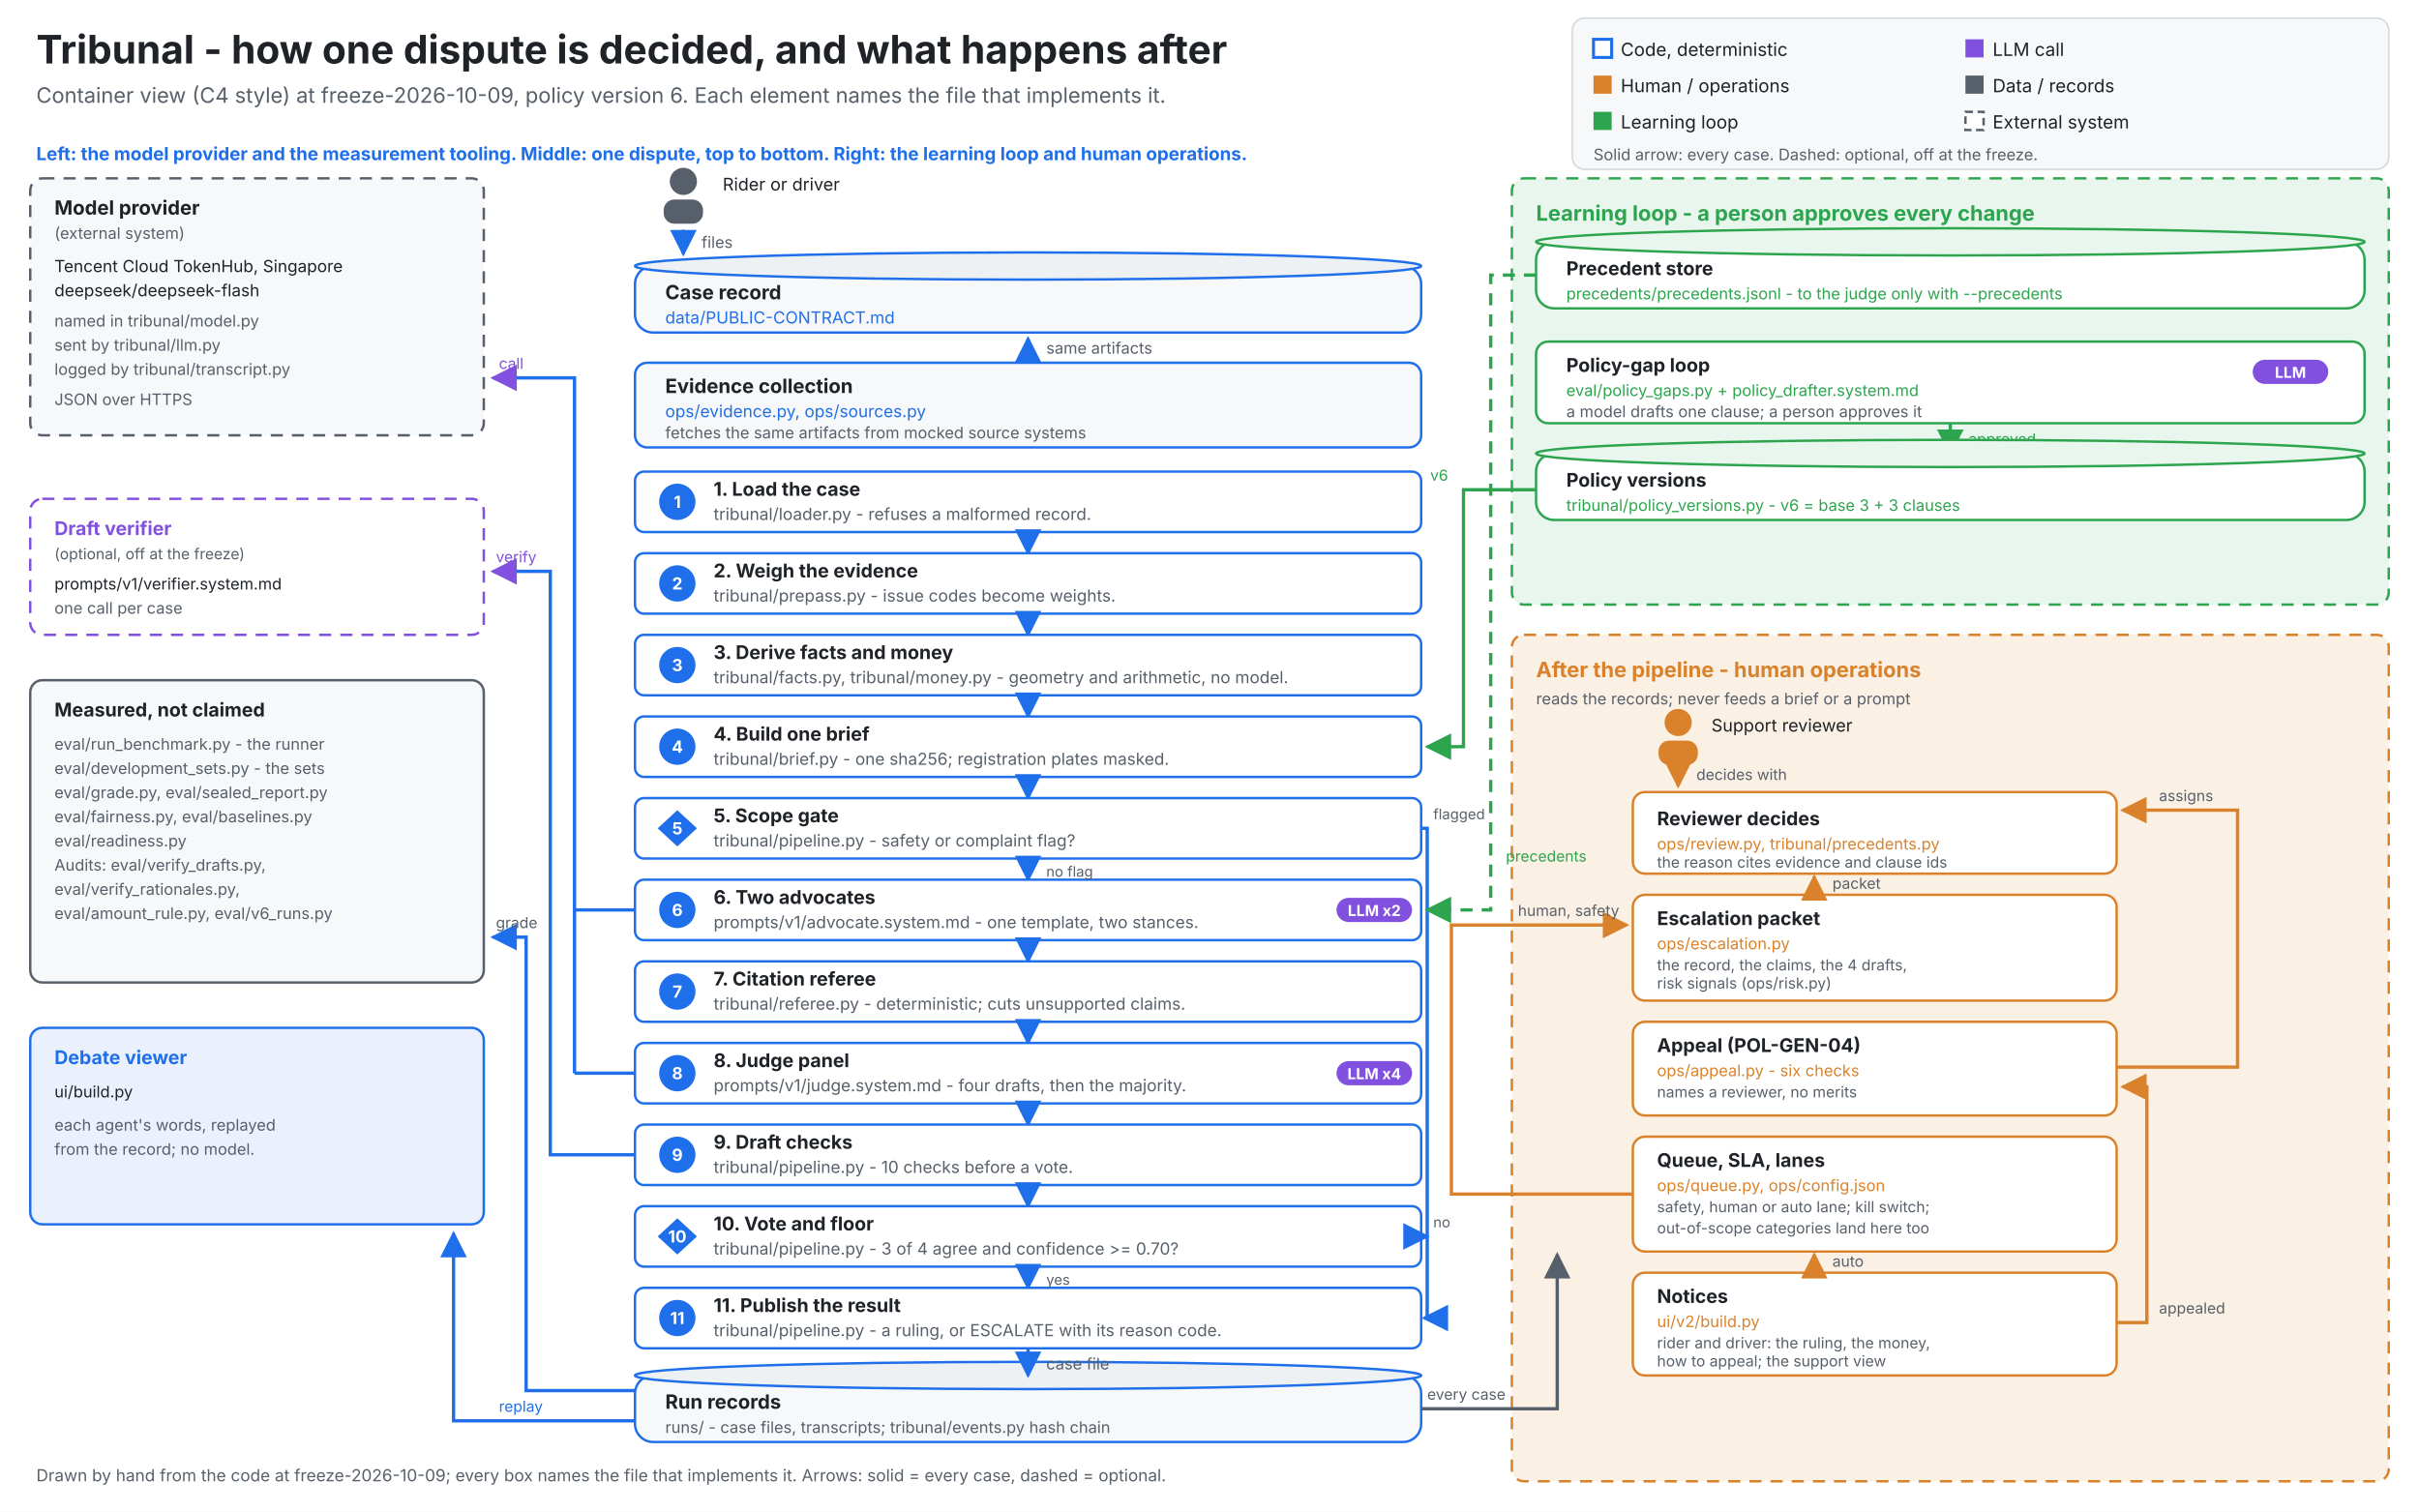
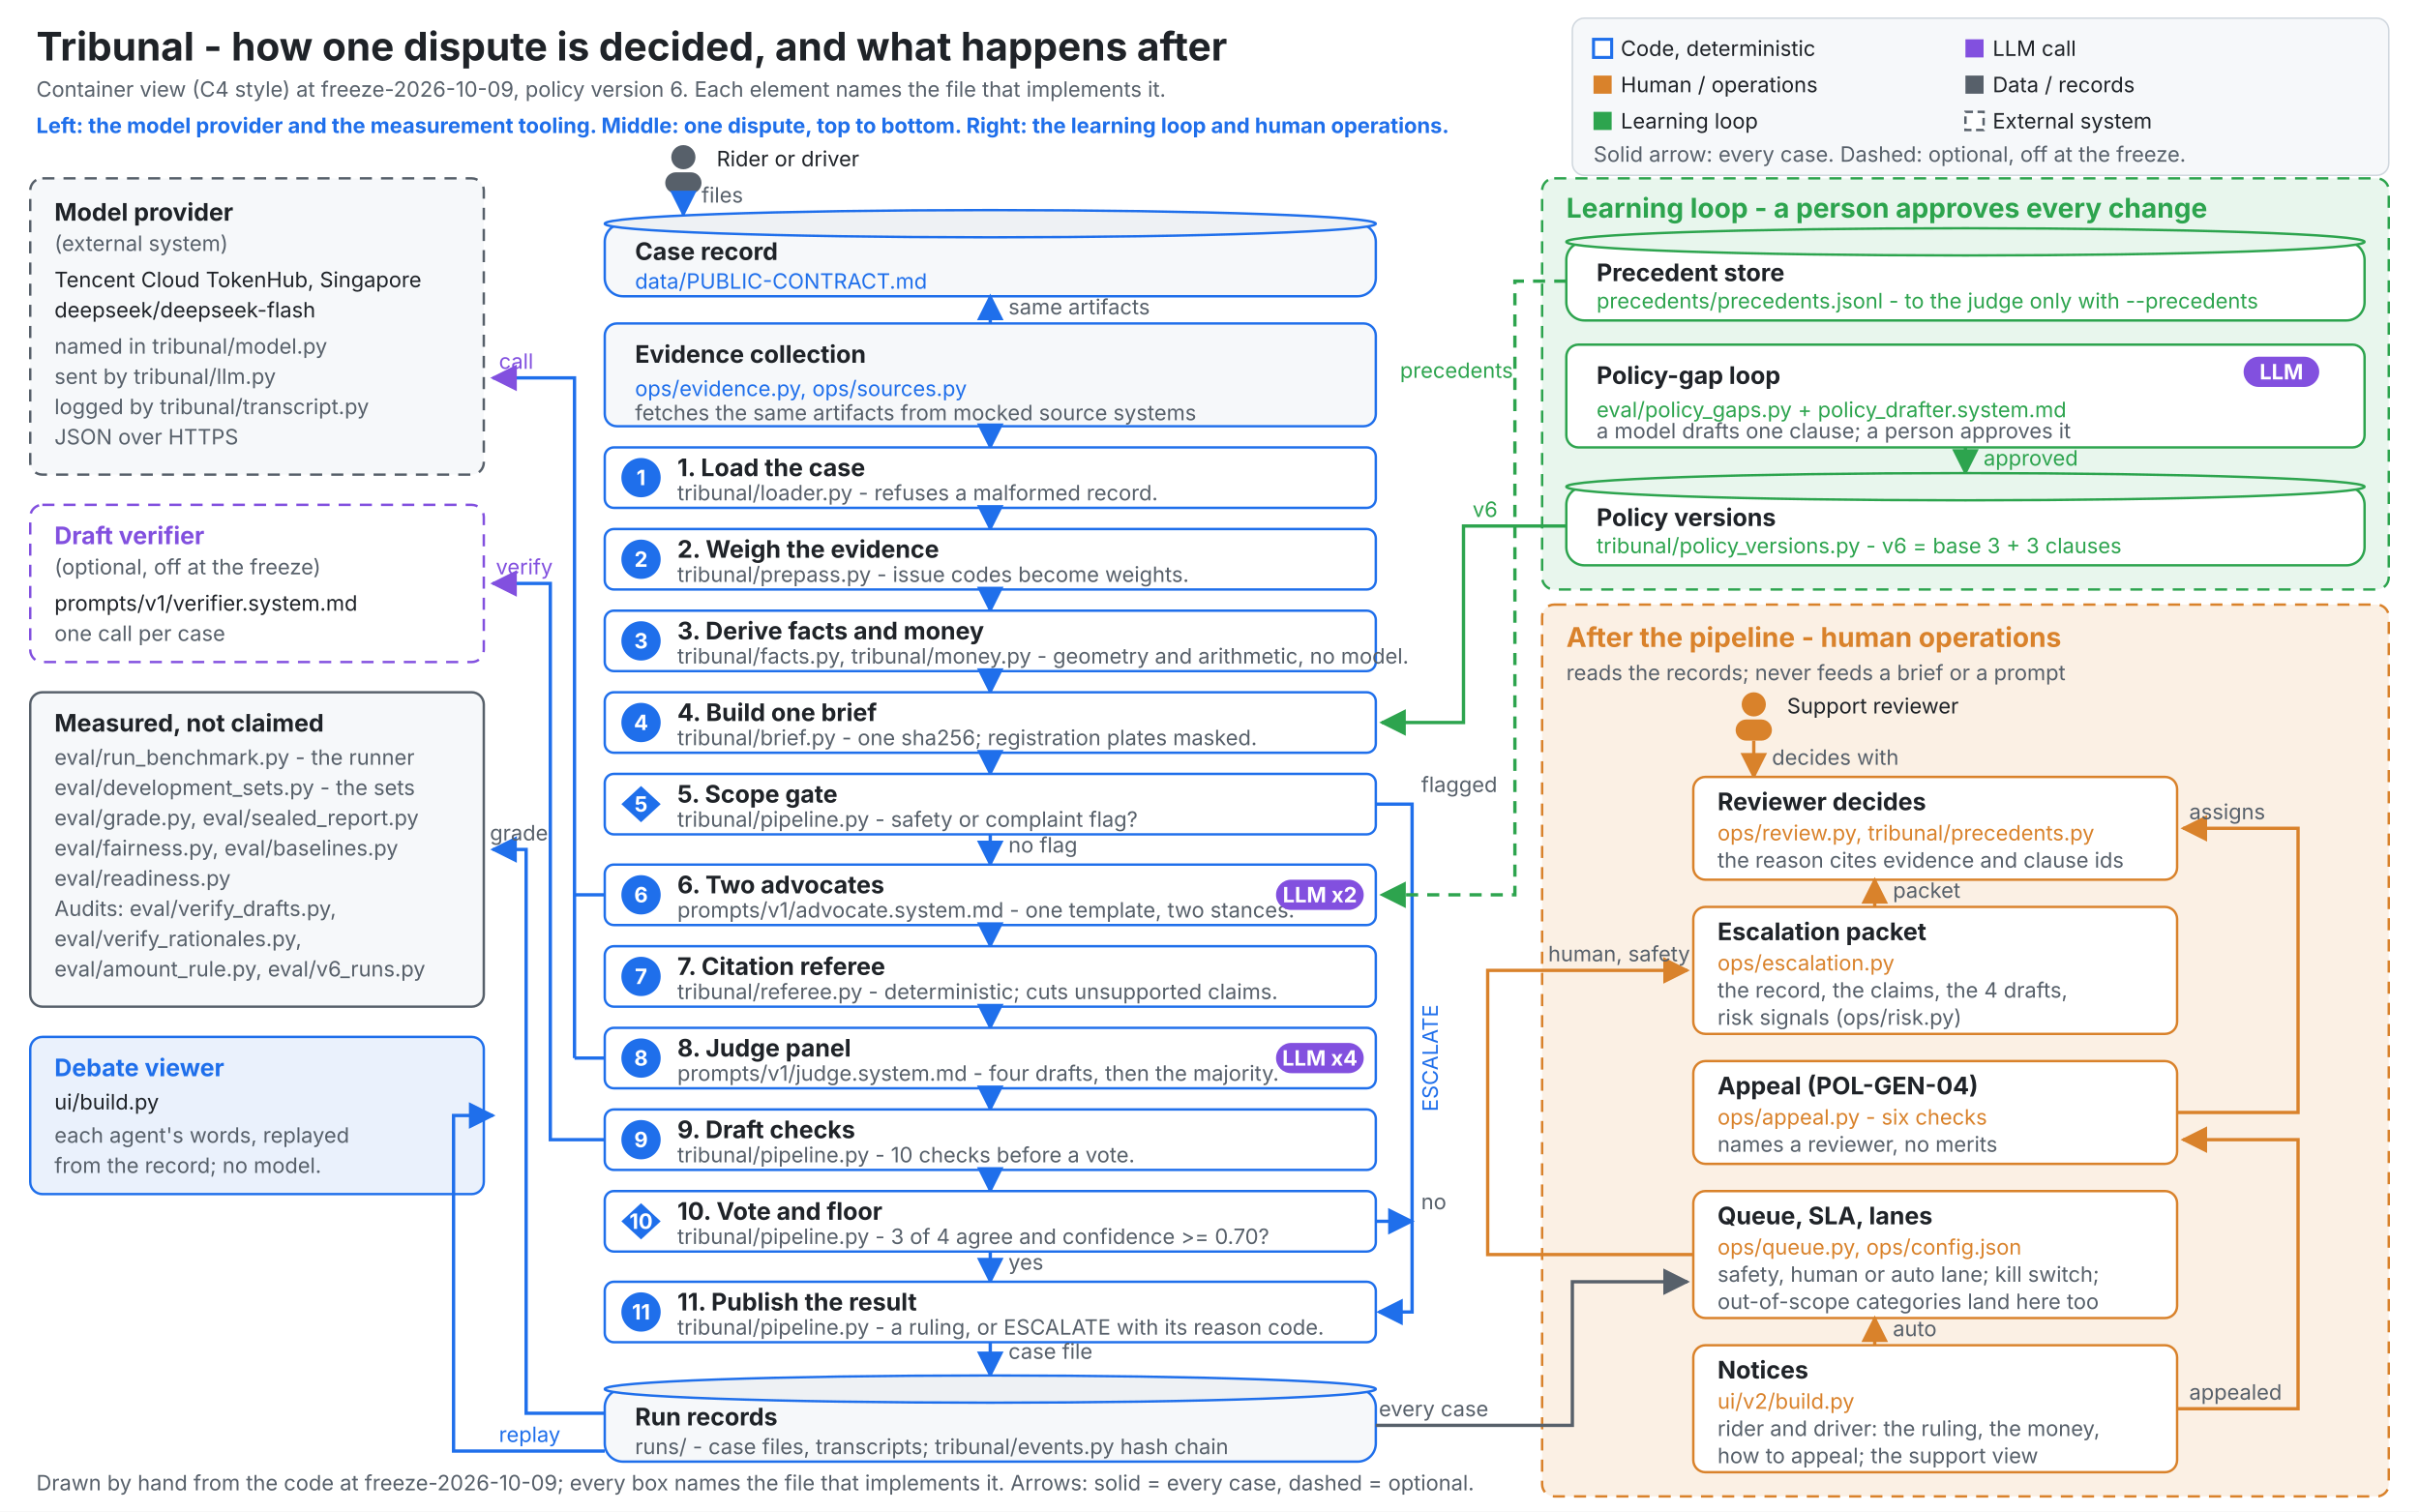
<svg xmlns="http://www.w3.org/2000/svg" viewBox="0 0 1600 1000" width="1600" height="1000" font-family="Inter, Helvetica, Arial, sans-serif">
  <defs>
    <marker id="arrowBlue" viewBox="0 0 10 10" refX="9" refY="5" markerWidth="8" markerHeight="8" orient="auto">
      <path d="M0,0 L10,5 L0,10 Z" fill="#1f6feb" />
    </marker>
    <marker id="arrowPurple" viewBox="0 0 10 10" refX="9" refY="5" markerWidth="8" markerHeight="8" orient="auto">
      <path d="M0,0 L10,5 L0,10 Z" fill="#8250df" />
    </marker>
    <marker id="arrowOrange" viewBox="0 0 10 10" refX="9" refY="5" markerWidth="8" markerHeight="8" orient="auto">
      <path d="M0,0 L10,5 L0,10 Z" fill="#d9822b" />
    </marker>
    <marker id="arrowGreen" viewBox="0 0 10 10" refX="9" refY="5" markerWidth="8" markerHeight="8" orient="auto">
      <path d="M0,0 L10,5 L0,10 Z" fill="#2da44e" />
    </marker>
    <marker id="arrowGrey" viewBox="0 0 10 10" refX="9" refY="5" markerWidth="8" markerHeight="8" orient="auto">
      <path d="M0,0 L10,5 L0,10 Z" fill="#57606a" />
    </marker>
  </defs>
  <rect x="0" y="0" width="1600" height="1000" fill="#ffffff" />
-   <text x="24" y="42" font-size="26" font-weight="bold" fill="#1f2328">Tribunal - how one dispute is decided, and what happens after</text>
-   <text x="24" y="68" font-size="14" fill="#57606a">Container view (C4 style) at freeze-2026-10-09, policy version 6. Each element names the file that implements it.</text>
-   <rect x="1040" y="12" width="540" height="100" rx="8" fill="#f6f8fa" stroke="#d0d7de" stroke-width="1" />
+   <text x="24" y="40" font-size="26" font-weight="bold" fill="#1f2328">Tribunal - how one dispute is decided, and what happens after</text>
+   <text x="24" y="64" font-size="14" fill="#57606a">Container view (C4 style) at freeze-2026-10-09, policy version 6. Each element names the file that implements it.</text>
+   <rect x="1040" y="12" width="540" height="104" rx="8" fill="#f6f8fa" stroke="#d0d7de" stroke-width="1" />
  <rect x="1054" y="26" width="12" height="12" fill="#ffffff" stroke="#1f6feb" stroke-width="2" />
-   <text x="1072" y="37" font-size="12" fill="#1f2328">Code, deterministic</text>
+   <text x="1072" y="37" font-size="14" fill="#1f2328">Code, deterministic</text>
  <rect x="1300" y="26" width="12" height="12" fill="#8250df" />
-   <text x="1318" y="37" font-size="12" fill="#1f2328">LLM call</text>
+   <text x="1318" y="37" font-size="14" fill="#1f2328">LLM call</text>
  <rect x="1054" y="50" width="12" height="12" fill="#d9822b" />
-   <text x="1072" y="61" font-size="12" fill="#1f2328">Human / operations</text>
+   <text x="1072" y="61" font-size="14" fill="#1f2328">Human / operations</text>
  <rect x="1300" y="50" width="12" height="12" fill="#57606a" />
-   <text x="1318" y="61" font-size="12" fill="#1f2328">Data / records</text>
+   <text x="1318" y="61" font-size="14" fill="#1f2328">Data / records</text>
  <rect x="1054" y="74" width="12" height="12" fill="#2da44e" />
-   <text x="1072" y="85" font-size="12" fill="#1f2328">Learning loop</text>
+   <text x="1072" y="85" font-size="14" fill="#1f2328">Learning loop</text>
  <rect x="1300" y="74" width="12" height="12" fill="#ffffff" stroke="#57606a" stroke-width="1.6" stroke-dasharray="5 3" />
-   <text x="1318" y="85" font-size="12" fill="#1f2328">External system</text>
-   <text x="1054" y="106" font-size="10.5" fill="#57606a">Solid arrow: every case. Dashed: optional, off at the freeze.</text>
-   <text x="24" y="106" font-size="12" font-weight="bold" fill="#1f6feb">Left: the model provider and the measurement tooling. Middle: one dispute, top to bottom. Right: the learning loop and human operations.</text>
-   <circle cx="452" cy="120" r="9" fill="#57606a" />
-   <rect x="439" y="132" width="26" height="16" rx="7" fill="#57606a" />
-   <text x="478" y="126" font-size="11.5" fill="#1f2328">Rider or driver</text>
-   <path d="M452,152 L452,168" fill="none" stroke="#1f6feb" stroke-width="2.2" marker-end="url(#arrowBlue)" />
-   <text x="464" y="164" font-size="10.5" fill="#57606a">files</text>
-   <rect x="420" y="176" width="520" height="44" rx="12" fill="#f6f8fa" stroke="#1f6feb" stroke-width="1.6" />
-   <ellipse cx="680" cy="176" rx="260" ry="9" fill="#eef1f4" stroke="#1f6feb" stroke-width="1.6" />
-   <text x="440" y="198" font-size="13" font-weight="bold" fill="#1f2328">Case record</text>
-   <text x="440" y="214" font-size="11" fill="#1f6feb">data/PUBLIC-CONTRACT.md</text>
-   <rect x="420" y="240" width="520" height="56" rx="8" fill="#f6f8fa" stroke="#1f6feb" stroke-width="1.6" />
-   <text x="440" y="260" font-size="13" font-weight="bold" fill="#1f2328">Evidence collection</text>
-   <text x="440" y="276" font-size="11" fill="#1f6feb">ops/evidence.py, ops/sources.py</text>
-   <text x="440" y="290" font-size="10.5" fill="#57606a">fetches the same artifacts from mocked source systems</text>
-   <path d="M680,240 L680,224" fill="none" stroke="#1f6feb" stroke-width="2.2" marker-end="url(#arrowBlue)" />
-   <text x="692" y="234" font-size="10.5" fill="#57606a">same artifacts</text>
-   <rect x="420" y="312" width="520" height="40" rx="6" fill="#ffffff" stroke="#1f6feb" stroke-width="1.6" />
-   <circle cx="448" cy="332" r="12" fill="#1f6feb" />
-   <text x="448" y="336" font-size="11" font-weight="bold" fill="#ffffff" text-anchor="middle">1</text>
-   <text x="472" y="328" font-size="12.5" font-weight="bold" fill="#1f2328">1. Load the case</text>
-   <text x="472" y="344" font-size="11" fill="#57606a">tribunal/loader.py - refuses a malformed record.</text>
-   <path d="M680,352 L680,366" fill="none" stroke="#1f6feb" stroke-width="2.2" marker-end="url(#arrowBlue)" />
-   <rect x="420" y="366" width="520" height="40" rx="6" fill="#ffffff" stroke="#1f6feb" stroke-width="1.6" />
-   <circle cx="448" cy="386" r="12" fill="#1f6feb" />
-   <text x="448" y="390" font-size="11" font-weight="bold" fill="#ffffff" text-anchor="middle">2</text>
-   <text x="472" y="382" font-size="12.5" font-weight="bold" fill="#1f2328">2. Weigh the evidence</text>
-   <text x="472" y="398" font-size="11" fill="#57606a">tribunal/prepass.py - issue codes become weights.</text>
-   <path d="M680,406 L680,420" fill="none" stroke="#1f6feb" stroke-width="2.2" marker-end="url(#arrowBlue)" />
-   <rect x="420" y="420" width="520" height="40" rx="6" fill="#ffffff" stroke="#1f6feb" stroke-width="1.6" />
-   <circle cx="448" cy="440" r="12" fill="#1f6feb" />
-   <text x="448" y="444" font-size="11" font-weight="bold" fill="#ffffff" text-anchor="middle">3</text>
-   <text x="472" y="436" font-size="12.5" font-weight="bold" fill="#1f2328">3. Derive facts and money</text>
-   <text x="472" y="452" font-size="11" fill="#57606a">tribunal/facts.py, tribunal/money.py - geometry and arithmetic, no model.</text>
-   <path d="M680,460 L680,474" fill="none" stroke="#1f6feb" stroke-width="2.2" marker-end="url(#arrowBlue)" />
-   <rect x="420" y="474" width="520" height="40" rx="6" fill="#ffffff" stroke="#1f6feb" stroke-width="1.6" />
-   <circle cx="448" cy="494" r="12" fill="#1f6feb" />
-   <text x="448" y="498" font-size="11" font-weight="bold" fill="#ffffff" text-anchor="middle">4</text>
-   <text x="472" y="490" font-size="12.5" font-weight="bold" fill="#1f2328">4. Build one brief</text>
-   <text x="472" y="506" font-size="11" fill="#57606a">tribunal/brief.py - one sha256; registration plates masked.</text>
-   <path d="M680,514 L680,528" fill="none" stroke="#1f6feb" stroke-width="2.2" marker-end="url(#arrowBlue)" />
-   <rect x="420" y="528" width="520" height="40" rx="6" fill="#ffffff" stroke="#1f6feb" stroke-width="1.6" />
-   <polygon points="448,536 461,548 448,560 435,548" fill="#1f6feb" />
-   <text x="448" y="552" font-size="11" font-weight="bold" fill="#ffffff" text-anchor="middle">5</text>
-   <text x="472" y="544" font-size="12.5" font-weight="bold" fill="#1f2328">5. Scope gate</text>
-   <text x="472" y="560" font-size="11" fill="#57606a">tribunal/pipeline.py - safety or complaint flag?</text>
-   <path d="M680,568 L680,582" fill="none" stroke="#1f6feb" stroke-width="2.2" marker-end="url(#arrowBlue)" />
-   <rect x="420" y="582" width="520" height="40" rx="6" fill="#ffffff" stroke="#1f6feb" stroke-width="1.6" />
-   <circle cx="448" cy="602" r="12" fill="#1f6feb" />
-   <text x="448" y="606" font-size="11" font-weight="bold" fill="#ffffff" text-anchor="middle">6</text>
-   <text x="472" y="598" font-size="12.5" font-weight="bold" fill="#1f2328">6. Two advocates</text>
-   <text x="472" y="614" font-size="11" fill="#57606a">prompts/v1/advocate.system.md - one template, two stances.</text>
-   <rect x="884" y="594" width="50" height="16" rx="8" fill="#8250df" />
-   <text x="909" y="606" font-size="10" font-weight="bold" fill="#ffffff" text-anchor="middle">LLM x2</text>
-   <path d="M680,622 L680,636" fill="none" stroke="#1f6feb" stroke-width="2.2" marker-end="url(#arrowBlue)" />
-   <rect x="420" y="636" width="520" height="40" rx="6" fill="#ffffff" stroke="#1f6feb" stroke-width="1.6" />
-   <circle cx="448" cy="656" r="12" fill="#1f6feb" />
-   <text x="448" y="660" font-size="11" font-weight="bold" fill="#ffffff" text-anchor="middle">7</text>
-   <text x="472" y="652" font-size="12.5" font-weight="bold" fill="#1f2328">7. Citation referee</text>
-   <text x="472" y="668" font-size="11" fill="#57606a">tribunal/referee.py - deterministic; cuts unsupported claims.</text>
-   <path d="M680,676 L680,690" fill="none" stroke="#1f6feb" stroke-width="2.2" marker-end="url(#arrowBlue)" />
-   <rect x="420" y="690" width="520" height="40" rx="6" fill="#ffffff" stroke="#1f6feb" stroke-width="1.6" />
-   <circle cx="448" cy="710" r="12" fill="#1f6feb" />
-   <text x="448" y="714" font-size="11" font-weight="bold" fill="#ffffff" text-anchor="middle">8</text>
-   <text x="472" y="706" font-size="12.5" font-weight="bold" fill="#1f2328">8. Judge panel</text>
-   <text x="472" y="722" font-size="11" fill="#57606a">prompts/v1/judge.system.md - four drafts, then the majority.</text>
-   <rect x="884" y="702" width="50" height="16" rx="8" fill="#8250df" />
-   <text x="909" y="714" font-size="10" font-weight="bold" fill="#ffffff" text-anchor="middle">LLM x4</text>
-   <path d="M680,730 L680,744" fill="none" stroke="#1f6feb" stroke-width="2.2" marker-end="url(#arrowBlue)" />
-   <rect x="420" y="744" width="520" height="40" rx="6" fill="#ffffff" stroke="#1f6feb" stroke-width="1.6" />
-   <circle cx="448" cy="764" r="12" fill="#1f6feb" />
-   <text x="448" y="768" font-size="11" font-weight="bold" fill="#ffffff" text-anchor="middle">9</text>
-   <text x="472" y="760" font-size="12.5" font-weight="bold" fill="#1f2328">9. Draft checks</text>
-   <text x="472" y="776" font-size="11" fill="#57606a">tribunal/pipeline.py - 10 checks before a vote.</text>
-   <path d="M680,784 L680,798" fill="none" stroke="#1f6feb" stroke-width="2.2" marker-end="url(#arrowBlue)" />
-   <rect x="420" y="798" width="520" height="40" rx="6" fill="#ffffff" stroke="#1f6feb" stroke-width="1.6" />
-   <polygon points="448,806 461,818 448,830 435,818" fill="#1f6feb" />
-   <text x="448" y="822" font-size="11" font-weight="bold" fill="#ffffff" text-anchor="middle">10</text>
-   <text x="472" y="814" font-size="12.5" font-weight="bold" fill="#1f2328">10. Vote and floor</text>
-   <text x="472" y="830" font-size="11" fill="#57606a">tribunal/pipeline.py - 3 of 4 agree and confidence &gt;= 0.70?</text>
-   <path d="M680,838 L680,852" fill="none" stroke="#1f6feb" stroke-width="2.2" marker-end="url(#arrowBlue)" />
-   <rect x="420" y="852" width="520" height="40" rx="6" fill="#ffffff" stroke="#1f6feb" stroke-width="1.6" />
-   <circle cx="448" cy="872" r="12" fill="#1f6feb" />
-   <text x="448" y="876" font-size="11" font-weight="bold" fill="#ffffff" text-anchor="middle">11</text>
-   <text x="472" y="868" font-size="12.5" font-weight="bold" fill="#1f2328">11. Publish the result</text>
-   <text x="472" y="884" font-size="11" fill="#57606a">tribunal/pipeline.py - a ruling, or ESCALATE with its reason code.</text>
-   <text x="692" y="580" font-size="9.5" fill="#57606a">no flag</text>
-   <text x="692" y="850" font-size="9.5" fill="#57606a">yes</text>
-   <path d="M940,548 L944,548 L944,872 L942,872" fill="none" stroke="#1f6feb" stroke-width="2.2" marker-end="url(#arrowBlue)" />
-   <text x="948" y="542" font-size="9.5" fill="#57606a">flagged</text>
-   <path d="M940,818 L944,818" fill="none" stroke="#1f6feb" stroke-width="2.2" marker-end="url(#arrowBlue)" />
-   <text x="948" y="812" font-size="9.5" fill="#57606a">no</text>
-   <rect x="420" y="910" width="520" height="44" rx="12" fill="#f6f8fa" stroke="#1f6feb" stroke-width="1.6" />
-   <ellipse cx="680" cy="910" rx="260" ry="9" fill="#eef1f4" stroke="#1f6feb" stroke-width="1.6" />
-   <text x="440" y="932" font-size="13" font-weight="bold" fill="#1f2328">Run records</text>
-   <text x="440" y="948" font-size="10.5" fill="#57606a">runs/ - case files, transcripts; tribunal/events.py hash chain</text>
-   <path d="M680,892 L680,910" fill="none" stroke="#1f6feb" stroke-width="2.2" marker-end="url(#arrowBlue)" />
-   <text x="692" y="906" font-size="10.5" fill="#57606a">case file</text>
-   <rect x="20" y="118" width="300" height="170" rx="8" fill="#f6f8fa" stroke="#57606a" stroke-width="1.6" stroke-dasharray="8 6" />
-   <text x="36" y="142" font-size="13" font-weight="bold" fill="#1f2328">Model provider</text>
-   <text x="36" y="158" font-size="10.5" fill="#57606a">(external system)</text>
-   <text x="36" y="180" font-size="11" fill="#1f2328">Tencent Cloud TokenHub, Singapore</text>
-   <text x="36" y="196" font-size="11" fill="#1f2328">deepseek/deepseek-flash</text>
-   <text x="36" y="216" font-size="10.5" fill="#57606a">named in tribunal/model.py</text>
-   <text x="36" y="232" font-size="10.5" fill="#57606a">sent by tribunal/llm.py</text>
-   <text x="36" y="248" font-size="10.5" fill="#57606a">logged by tribunal/transcript.py</text>
-   <text x="36" y="268" font-size="10.5" fill="#57606a">JSON over HTTPS</text>
-   <path d="M420,602 L380,602 M420,710 L380,710 M380,710 L380,250 L326,250" fill="none" stroke="#1f6feb" stroke-width="2.2" marker-end="url(#arrowPurple)" />
-   <text x="330" y="244" font-size="10" fill="#8250df">call</text>
-   <rect x="20" y="330" width="300" height="90" rx="8" fill="#ffffff" stroke="#8250df" stroke-width="1.6" stroke-dasharray="8 6" />
-   <text x="36" y="354" font-size="12.5" font-weight="bold" fill="#8250df">Draft verifier</text>
-   <text x="36" y="370" font-size="10" fill="#57606a">(optional, off at the freeze)</text>
-   <text x="36" y="390" font-size="10.5" fill="#1f2328">prompts/v1/verifier.system.md</text>
-   <text x="36" y="406" font-size="10.5" fill="#57606a">one call per case</text>
-   <path d="M420,764 L364,764 L364,378 L326,378" fill="none" stroke="#1f6feb" stroke-width="2.2" marker-end="url(#arrowPurple)" />
-   <text x="328" y="372" font-size="10" fill="#8250df">verify</text>
-   <rect x="20" y="450" width="300" height="200" rx="8" fill="#f6f8fa" stroke="#57606a" stroke-width="1.6" />
-   <text x="36" y="474" font-size="12.5" font-weight="bold" fill="#1f2328">Measured, not claimed</text>
-   <text x="36" y="496" font-size="10.5" fill="#57606a">eval/run_benchmark.py - the runner</text>
-   <text x="36" y="512" font-size="10.5" fill="#57606a">eval/development_sets.py - the sets</text>
-   <text x="36" y="528" font-size="10.5" fill="#57606a">eval/grade.py, eval/sealed_report.py</text>
-   <text x="36" y="544" font-size="10.5" fill="#57606a">eval/fairness.py, eval/baselines.py</text>
-   <text x="36" y="560" font-size="10.5" fill="#57606a">eval/readiness.py</text>
-   <text x="36" y="576" font-size="10.5" fill="#57606a">Audits: eval/verify_drafts.py,</text>
-   <text x="36" y="592" font-size="10.5" fill="#57606a">eval/verify_rationales.py,</text>
-   <text x="36" y="608" font-size="10.5" fill="#57606a">eval/amount_rule.py, eval/v6_runs.py</text>
-   <path d="M420,920 L348,920 L348,620 L326,620" fill="none" stroke="#1f6feb" stroke-width="2.2" marker-end="url(#arrowBlue)" />
-   <text x="328" y="614" font-size="10" fill="#57606a">grade</text>
-   <rect x="20" y="680" width="300" height="130" rx="8" fill="#eaf1fc" stroke="#1f6feb" stroke-width="1.6" />
-   <text x="36" y="704" font-size="12.5" font-weight="bold" fill="#1f6feb">Debate viewer</text>
-   <text x="36" y="726" font-size="10.5" fill="#1f2328">ui/build.py</text>
-   <text x="36" y="748" font-size="10.5" fill="#57606a">each agent's words, replayed</text>
-   <text x="36" y="764" font-size="10.5" fill="#57606a">from the record; no model.</text>
-   <path d="M420,940 L300,940 L300,816" fill="none" stroke="#1f6feb" stroke-width="2.2" marker-end="url(#arrowBlue)" />
-   <text x="330" y="934" font-size="10" fill="#1f6feb">replay</text>
-   <rect x="1000" y="118" width="580" height="282" rx="8" fill="#e8f6ed" stroke="#2da44e" stroke-width="1.6" stroke-dasharray="8 6" />
-   <text x="1016" y="146" font-size="14" font-weight="bold" fill="#2da44e">Learning loop - a person approves every change</text>
-   <rect x="1016" y="160" width="548" height="44" rx="12" fill="#ffffff" stroke="#2da44e" stroke-width="1.6" />
-   <ellipse cx="1290" cy="160" rx="274" ry="9" fill="#e8f6ed" stroke="#2da44e" stroke-width="1.6" />
-   <text x="1036" y="182" font-size="12.5" font-weight="bold" fill="#1f2328">Precedent store</text>
-   <text x="1036" y="198" font-size="10.5" fill="#2da44e">precedents/precedents.jsonl - to the judge only with --precedents</text>
-   <rect x="1016" y="226" width="548" height="54" rx="8" fill="#ffffff" stroke="#2da44e" stroke-width="1.6" />
-   <text x="1036" y="246" font-size="12.5" font-weight="bold" fill="#1f2328">Policy-gap loop</text>
-   <text x="1036" y="262" font-size="10.5" fill="#2da44e">eval/policy_gaps.py + policy_drafter.system.md</text>
-   <text x="1036" y="276" font-size="10.5" fill="#57606a">a model drafts one clause; a person approves it</text>
-   <rect x="1490" y="238" width="50" height="16" rx="8" fill="#8250df" />
-   <text x="1515" y="250" font-size="10" font-weight="bold" fill="#ffffff" text-anchor="middle">LLM</text>
-   <path d="M1290,280 L1290,300" fill="none" stroke="#2da44e" stroke-width="2.2" marker-end="url(#arrowGreen)" />
-   <text x="1302" y="294" font-size="10" fill="#2da44e">approved</text>
-   <rect x="1016" y="300" width="548" height="44" rx="12" fill="#ffffff" stroke="#2da44e" stroke-width="1.6" />
-   <ellipse cx="1290" cy="300" rx="274" ry="9" fill="#e8f6ed" stroke="#2da44e" stroke-width="1.6" />
-   <text x="1036" y="322" font-size="12.5" font-weight="bold" fill="#1f2328">Policy versions</text>
-   <text x="1036" y="338" font-size="10.5" fill="#2da44e">tribunal/policy_versions.py - v6 = base 3 + 3 clauses</text>
-   <path d="M1016,324 L968,324 L968,494 L944,494" fill="none" stroke="#2da44e" stroke-width="2.2" marker-end="url(#arrowGreen)" />
-   <text x="946" y="318" font-size="10" fill="#2da44e">v6</text>
-   <rect x="1000" y="420" width="580" height="560" rx="8" fill="#fbf0e4" stroke="#d9822b" stroke-width="1.6" stroke-dasharray="8 6" />
-   <text x="1016" y="448" font-size="14" font-weight="bold" fill="#d9822b">After the pipeline - human operations</text>
-   <text x="1016" y="466" font-size="10.5" fill="#57606a">reads the records; never feeds a brief or a prompt</text>
-   <circle cx="1110" cy="478" r="9" fill="#d9822b" />
-   <rect x="1097" y="490" width="26" height="16" rx="7" fill="#d9822b" />
-   <text x="1132" y="484" font-size="11.5" fill="#1f2328">Support reviewer</text>
-   <path d="M1110,508 L1110,520" fill="none" stroke="#d9822b" stroke-width="2.2" marker-end="url(#arrowOrange)" />
-   <text x="1122" y="516" font-size="10" fill="#57606a">decides with</text>
-   <rect x="1080" y="524" width="320" height="54" rx="8" fill="#ffffff" stroke="#d9822b" stroke-width="1.6" />
-   <text x="1096" y="546" font-size="12.5" font-weight="bold" fill="#1f2328">Reviewer decides</text>
-   <text x="1096" y="562" font-size="10.5" fill="#d9822b">ops/review.py, tribunal/precedents.py</text>
-   <text x="1096" y="574" font-size="10" fill="#57606a">the reason cites evidence and clause ids</text>
-   <rect x="1080" y="592" width="320" height="70" rx="8" fill="#ffffff" stroke="#d9822b" stroke-width="1.6" />
-   <text x="1096" y="612" font-size="12.5" font-weight="bold" fill="#1f2328">Escalation packet</text>
-   <text x="1096" y="628" font-size="10.5" fill="#d9822b">ops/escalation.py</text>
-   <text x="1096" y="642" font-size="10" fill="#57606a">the record, the claims, the 4 drafts,</text>
-   <text x="1096" y="654" font-size="10" fill="#57606a">risk signals (ops/risk.py)</text>
-   <path d="M1200,592 L1200,580" fill="none" stroke="#d9822b" stroke-width="2.2" marker-end="url(#arrowOrange)" />
-   <text x="1212" y="588" font-size="10" fill="#57606a">packet</text>
-   <rect x="1080" y="676" width="320" height="62" rx="8" fill="#ffffff" stroke="#d9822b" stroke-width="1.6" />
-   <text x="1096" y="696" font-size="12.5" font-weight="bold" fill="#1f2328">Appeal (POL-GEN-04)</text>
-   <text x="1096" y="712" font-size="10.5" fill="#d9822b">ops/appeal.py - six checks</text>
-   <text x="1096" y="726" font-size="10" fill="#57606a">names a reviewer, no merits</text>
-   <path d="M1400,706 L1480,706 L1480,536 L1404,536" fill="none" stroke="#d9822b" stroke-width="2.2" marker-end="url(#arrowOrange)" />
-   <text x="1428" y="530" font-size="10" fill="#57606a">assigns</text>
-   <rect x="1080" y="752" width="320" height="76" rx="8" fill="#ffffff" stroke="#d9822b" stroke-width="1.6" />
-   <text x="1096" y="772" font-size="12.5" font-weight="bold" fill="#1f2328">Queue, SLA, lanes</text>
-   <text x="1096" y="788" font-size="10.5" fill="#d9822b">ops/queue.py, ops/config.json</text>
-   <text x="1096" y="802" font-size="10" fill="#57606a">safety, human or auto lane; kill switch;</text>
-   <text x="1096" y="816" font-size="10" fill="#57606a">out-of-scope categories land here too</text>
-   <path d="M1080,790 L960,790 L960,612 L1076,612" fill="none" stroke="#d9822b" stroke-width="2.2" marker-end="url(#arrowOrange)" />
-   <text x="1004" y="606" font-size="10" fill="#57606a">human, safety</text>
-   <path d="M940,932 L1030,932 L1030,830" fill="none" stroke="#57606a" stroke-width="2.2" marker-end="url(#arrowGrey)" />
-   <text x="944" y="926" font-size="10" fill="#57606a">every case</text>
-   <rect x="1080" y="842" width="320" height="68" rx="8" fill="#ffffff" stroke="#d9822b" stroke-width="1.6" />
-   <text x="1096" y="862" font-size="12.5" font-weight="bold" fill="#1f2328">Notices</text>
-   <text x="1096" y="878" font-size="10.5" fill="#d9822b">ui/v2/build.py</text>
-   <text x="1096" y="892" font-size="10" fill="#57606a">rider and driver: the ruling, the money,</text>
-   <text x="1096" y="904" font-size="10" fill="#57606a">how to appeal; the support view</text>
-   <path d="M1200,842 L1200,830" fill="none" stroke="#d9822b" stroke-width="2.2" marker-end="url(#arrowOrange)" />
-   <text x="1212" y="838" font-size="10" fill="#57606a">auto</text>
-   <path d="M1400,875 L1420,875 L1420,719 L1404,719" fill="none" stroke="#d9822b" stroke-width="2.2" marker-end="url(#arrowOrange)" />
-   <text x="1428" y="869" font-size="10" fill="#57606a">appealed</text>
-   <path d="M1016,182 L986,182 L986,602 L944,602" fill="none" stroke="#2da44e" stroke-width="2.2" stroke-dasharray="8 6" marker-end="url(#arrowGreen)" />
-   <text x="996" y="570" font-size="10" fill="#2da44e">precedents</text>
-   <text x="24" y="980" font-size="11" fill="#57606a">Drawn by hand from the code at freeze-2026-10-09; every box names the file that implements it. Arrows: solid = every case, dashed = optional.</text>
+   <text x="1318" y="85" font-size="14" fill="#1f2328">External system</text>
+   <text x="1054" y="107" font-size="14" fill="#57606a">Solid arrow: every case. Dashed: optional, off at the freeze.</text>
+   <text x="24" y="88" font-size="14" font-weight="bold" fill="#1f6feb">Left: the model provider and the measurement tooling. Middle: one dispute, top to bottom. Right: the learning loop and human operations.</text>
+   <circle cx="452" cy="104" r="8" fill="#57606a" />
+   <rect x="440" y="114" width="24" height="14" rx="7" fill="#57606a" />
+   <text x="474" y="110" font-size="14" fill="#1f2328">Rider or driver</text>
+   <path d="M452,128 L452,142" fill="none" stroke="#1f6feb" stroke-width="2.2" marker-end="url(#arrowBlue)" />
+   <text x="464" y="134" font-size="14" fill="#57606a">files</text>
+   <rect x="400" y="148" width="510" height="48" rx="12" fill="#f6f8fa" stroke="#1f6feb" stroke-width="1.6" />
+   <ellipse cx="655" cy="148" rx="255" ry="9" fill="#eef1f4" stroke="#1f6feb" stroke-width="1.6" />
+   <text x="420" y="172" font-size="16" font-weight="bold" fill="#1f2328">Case record</text>
+   <text x="420" y="191" font-size="14" fill="#1f6feb">data/PUBLIC-CONTRACT.md</text>
+   <path d="M655,214 L655,196" fill="none" stroke="#1f6feb" stroke-width="2.2" marker-end="url(#arrowBlue)" />
+   <text x="667" y="208" font-size="14" fill="#57606a">same artifacts</text>
+   <rect x="400" y="214" width="510" height="68" rx="8" fill="#f6f8fa" stroke="#1f6feb" stroke-width="1.6" />
+   <text x="420" y="240" font-size="16" font-weight="bold" fill="#1f2328">Evidence collection</text>
+   <text x="420" y="262" font-size="14" fill="#1f6feb">ops/evidence.py, ops/sources.py</text>
+   <text x="420" y="278" font-size="14" fill="#57606a">fetches the same artifacts from mocked source systems</text>
+   <path d="M655,282 L655,296" fill="none" stroke="#1f6feb" stroke-width="2.2" marker-end="url(#arrowBlue)" />
+   <rect x="400" y="296" width="510" height="40" rx="6" fill="#ffffff" stroke="#1f6feb" stroke-width="1.6" />
+   <circle cx="424" cy="316" r="13" fill="#1f6feb" />
+   <text x="424" y="321" font-size="14" font-weight="bold" fill="#ffffff" text-anchor="middle">1</text>
+   <text x="448" y="315" font-size="16" font-weight="bold" fill="#1f2328">1. Load the case</text>
+   <text x="448" y="331" font-size="14" fill="#57606a">tribunal/loader.py - refuses a malformed record.</text>
+   <path d="M655,336 L655,350" fill="none" stroke="#1f6feb" stroke-width="2.2" marker-end="url(#arrowBlue)" />
+   <rect x="400" y="350" width="510" height="40" rx="6" fill="#ffffff" stroke="#1f6feb" stroke-width="1.6" />
+   <circle cx="424" cy="370" r="13" fill="#1f6feb" />
+   <text x="424" y="375" font-size="14" font-weight="bold" fill="#ffffff" text-anchor="middle">2</text>
+   <text x="448" y="369" font-size="16" font-weight="bold" fill="#1f2328">2. Weigh the evidence</text>
+   <text x="448" y="385" font-size="14" fill="#57606a">tribunal/prepass.py - issue codes become weights.</text>
+   <path d="M655,390 L655,404" fill="none" stroke="#1f6feb" stroke-width="2.2" marker-end="url(#arrowBlue)" />
+   <rect x="400" y="404" width="510" height="40" rx="6" fill="#ffffff" stroke="#1f6feb" stroke-width="1.6" />
+   <circle cx="424" cy="424" r="13" fill="#1f6feb" />
+   <text x="424" y="429" font-size="14" font-weight="bold" fill="#ffffff" text-anchor="middle">3</text>
+   <text x="448" y="423" font-size="16" font-weight="bold" fill="#1f2328">3. Derive facts and money</text>
+   <text x="448" y="439" font-size="14" fill="#57606a">tribunal/facts.py, tribunal/money.py - geometry and arithmetic, no model.</text>
+   <path d="M655,444 L655,458" fill="none" stroke="#1f6feb" stroke-width="2.2" marker-end="url(#arrowBlue)" />
+   <rect x="400" y="458" width="510" height="40" rx="6" fill="#ffffff" stroke="#1f6feb" stroke-width="1.6" />
+   <circle cx="424" cy="478" r="13" fill="#1f6feb" />
+   <text x="424" y="483" font-size="14" font-weight="bold" fill="#ffffff" text-anchor="middle">4</text>
+   <text x="448" y="477" font-size="16" font-weight="bold" fill="#1f2328">4. Build one brief</text>
+   <text x="448" y="493" font-size="14" fill="#57606a">tribunal/brief.py - one sha256; registration plates masked.</text>
+   <path d="M655,498 L655,512" fill="none" stroke="#1f6feb" stroke-width="2.2" marker-end="url(#arrowBlue)" />
+   <rect x="400" y="512" width="510" height="40" rx="6" fill="#ffffff" stroke="#1f6feb" stroke-width="1.6" />
+   <polygon points="424,520 437,532 424,544 411,532" fill="#1f6feb" />
+   <text x="424" y="537" font-size="14" font-weight="bold" fill="#ffffff" text-anchor="middle">5</text>
+   <text x="448" y="531" font-size="16" font-weight="bold" fill="#1f2328">5. Scope gate</text>
+   <text x="448" y="547" font-size="14" fill="#57606a">tribunal/pipeline.py - safety or complaint flag?</text>
+   <path d="M655,552 L655,572" fill="none" stroke="#1f6feb" stroke-width="2.2" marker-end="url(#arrowBlue)" />
+   <text x="667" y="564" font-size="14" fill="#57606a">no flag</text>
+   <rect x="400" y="572" width="510" height="40" rx="6" fill="#ffffff" stroke="#1f6feb" stroke-width="1.6" />
+   <circle cx="424" cy="592" r="13" fill="#1f6feb" />
+   <text x="424" y="597" font-size="14" font-weight="bold" fill="#ffffff" text-anchor="middle">6</text>
+   <text x="448" y="591" font-size="16" font-weight="bold" fill="#1f2328">6. Two advocates</text>
+   <text x="448" y="607" font-size="14" fill="#57606a">prompts/v1/advocate.system.md - one template, two stances.</text>
+   <rect x="844" y="582" width="58" height="20" rx="10" fill="#8250df" />
+   <text x="873" y="597" font-size="14" font-weight="bold" fill="#ffffff" text-anchor="middle">LLM x2</text>
+   <path d="M655,612 L655,626" fill="none" stroke="#1f6feb" stroke-width="2.2" marker-end="url(#arrowBlue)" />
+   <rect x="400" y="626" width="510" height="40" rx="6" fill="#ffffff" stroke="#1f6feb" stroke-width="1.6" />
+   <circle cx="424" cy="646" r="13" fill="#1f6feb" />
+   <text x="424" y="651" font-size="14" font-weight="bold" fill="#ffffff" text-anchor="middle">7</text>
+   <text x="448" y="645" font-size="16" font-weight="bold" fill="#1f2328">7. Citation referee</text>
+   <text x="448" y="661" font-size="14" fill="#57606a">tribunal/referee.py - deterministic; cuts unsupported claims.</text>
+   <path d="M655,666 L655,680" fill="none" stroke="#1f6feb" stroke-width="2.2" marker-end="url(#arrowBlue)" />
+   <rect x="400" y="680" width="510" height="40" rx="6" fill="#ffffff" stroke="#1f6feb" stroke-width="1.6" />
+   <circle cx="424" cy="700" r="13" fill="#1f6feb" />
+   <text x="424" y="705" font-size="14" font-weight="bold" fill="#ffffff" text-anchor="middle">8</text>
+   <text x="448" y="699" font-size="16" font-weight="bold" fill="#1f2328">8. Judge panel</text>
+   <text x="448" y="715" font-size="14" fill="#57606a">prompts/v1/judge.system.md - four drafts, then the majority.</text>
+   <rect x="844" y="690" width="58" height="20" rx="10" fill="#8250df" />
+   <text x="873" y="705" font-size="14" font-weight="bold" fill="#ffffff" text-anchor="middle">LLM x4</text>
+   <path d="M655,720 L655,734" fill="none" stroke="#1f6feb" stroke-width="2.2" marker-end="url(#arrowBlue)" />
+   <rect x="400" y="734" width="510" height="40" rx="6" fill="#ffffff" stroke="#1f6feb" stroke-width="1.6" />
+   <circle cx="424" cy="754" r="13" fill="#1f6feb" />
+   <text x="424" y="759" font-size="14" font-weight="bold" fill="#ffffff" text-anchor="middle">9</text>
+   <text x="448" y="753" font-size="16" font-weight="bold" fill="#1f2328">9. Draft checks</text>
+   <text x="448" y="769" font-size="14" fill="#57606a">tribunal/pipeline.py - 10 checks before a vote.</text>
+   <path d="M655,774 L655,788" fill="none" stroke="#1f6feb" stroke-width="2.2" marker-end="url(#arrowBlue)" />
+   <rect x="400" y="788" width="510" height="40" rx="6" fill="#ffffff" stroke="#1f6feb" stroke-width="1.6" />
+   <polygon points="424,796 437,808 424,820 411,808" fill="#1f6feb" />
+   <text x="424" y="813" font-size="14" font-weight="bold" fill="#ffffff" text-anchor="middle">10</text>
+   <text x="448" y="807" font-size="16" font-weight="bold" fill="#1f2328">10. Vote and floor</text>
+   <text x="448" y="823" font-size="14" fill="#57606a">tribunal/pipeline.py - 3 of 4 agree and confidence &gt;= 0.70?</text>
+   <path d="M655,828 L655,848" fill="none" stroke="#1f6feb" stroke-width="2.2" marker-end="url(#arrowBlue)" />
+   <text x="667" y="840" font-size="14" fill="#57606a">yes</text>
+   <rect x="400" y="848" width="510" height="40" rx="6" fill="#ffffff" stroke="#1f6feb" stroke-width="1.6" />
+   <circle cx="424" cy="868" r="13" fill="#1f6feb" />
+   <text x="424" y="873" font-size="14" font-weight="bold" fill="#ffffff" text-anchor="middle">11</text>
+   <text x="448" y="867" font-size="16" font-weight="bold" fill="#1f2328">11. Publish the result</text>
+   <text x="448" y="883" font-size="14" fill="#57606a">tribunal/pipeline.py - a ruling, or ESCALATE with its reason code.</text>
+   <text x="940" y="524" font-size="14" fill="#57606a">flagged</text>
+   <text x="940" y="800" font-size="14" fill="#57606a">no</text>
+   <path d="M910,532 L934,532 L934,868 L912,868" fill="none" stroke="#1f6feb" stroke-width="2.2" marker-end="url(#arrowBlue)" />
+   <path d="M910,808 L934,808" fill="none" stroke="#1f6feb" stroke-width="2.2" marker-end="url(#arrowBlue)" />
+   <text x="951" y="700" font-size="14" fill="#1f6feb" text-anchor="middle" transform="rotate(-90 951 700)">ESCALATE</text>
+   <path d="M655,888 L655,910" fill="none" stroke="#1f6feb" stroke-width="2.2" marker-end="url(#arrowBlue)" />
+   <text x="667" y="899" font-size="14" fill="#57606a">case file</text>
+   <rect x="400" y="919" width="510" height="48" rx="12" fill="#f6f8fa" stroke="#1f6feb" stroke-width="1.6" />
+   <ellipse cx="655" cy="919" rx="255" ry="9" fill="#eef1f4" stroke="#1f6feb" stroke-width="1.6" />
+   <text x="420" y="943" font-size="16" font-weight="bold" fill="#1f2328">Run records</text>
+   <text x="420" y="962" font-size="14" fill="#57606a">runs/ - case files, transcripts; tribunal/events.py hash chain</text>
+   <rect x="20" y="118" width="300" height="196" rx="8" fill="#f6f8fa" stroke="#57606a" stroke-width="1.6" stroke-dasharray="8 6" />
+   <text x="36" y="146" font-size="16" font-weight="bold" fill="#1f2328">Model provider</text>
+   <text x="36" y="166" font-size="14" fill="#57606a">(external system)</text>
+   <text x="36" y="190" font-size="14" fill="#1f2328">Tencent Cloud TokenHub, Singapore</text>
+   <text x="36" y="210" font-size="14" fill="#1f2328">deepseek/deepseek-flash</text>
+   <text x="36" y="234" font-size="14" fill="#57606a">named in tribunal/model.py</text>
+   <text x="36" y="254" font-size="14" fill="#57606a">sent by tribunal/llm.py</text>
+   <text x="36" y="274" font-size="14" fill="#57606a">logged by tribunal/transcript.py</text>
+   <text x="36" y="294" font-size="14" fill="#57606a">JSON over HTTPS</text>
+   <rect x="20" y="334" width="300" height="104" rx="8" fill="#ffffff" stroke="#8250df" stroke-width="1.6" stroke-dasharray="8 6" />
+   <text x="36" y="360" font-size="16" font-weight="bold" fill="#8250df">Draft verifier</text>
+   <text x="36" y="380" font-size="14" fill="#57606a">(optional, off at the freeze)</text>
+   <text x="36" y="404" font-size="14" fill="#1f2328">prompts/v1/verifier.system.md</text>
+   <text x="36" y="424" font-size="14" fill="#57606a">one call per case</text>
+   <rect x="20" y="458" width="300" height="208" rx="8" fill="#f6f8fa" stroke="#57606a" stroke-width="1.6" />
+   <text x="36" y="484" font-size="16" font-weight="bold" fill="#1f2328">Measured, not claimed</text>
+   <text x="36" y="506" font-size="14" fill="#57606a">eval/run_benchmark.py - the runner</text>
+   <text x="36" y="526" font-size="14" fill="#57606a">eval/development_sets.py - the sets</text>
+   <text x="36" y="546" font-size="14" fill="#57606a">eval/grade.py, eval/sealed_report.py</text>
+   <text x="36" y="566" font-size="14" fill="#57606a">eval/fairness.py, eval/baselines.py</text>
+   <text x="36" y="586" font-size="14" fill="#57606a">eval/readiness.py</text>
+   <text x="36" y="606" font-size="14" fill="#57606a">Audits: eval/verify_drafts.py,</text>
+   <text x="36" y="626" font-size="14" fill="#57606a">eval/verify_rationales.py,</text>
+   <text x="36" y="646" font-size="14" fill="#57606a">eval/amount_rule.py, eval/v6_runs.py</text>
+   <rect x="20" y="686" width="300" height="104" rx="8" fill="#eaf1fc" stroke="#1f6feb" stroke-width="1.6" />
+   <text x="36" y="712" font-size="16" font-weight="bold" fill="#1f6feb">Debate viewer</text>
+   <text x="36" y="734" font-size="14" fill="#1f2328">ui/build.py</text>
+   <text x="36" y="756" font-size="14" fill="#57606a">each agent's words, replayed</text>
+   <text x="36" y="776" font-size="14" fill="#57606a">from the record; no model.</text>
+   <path d="M400,592 L380,592 M400,700 L380,700 M380,700 L380,250 L326,250" fill="none" stroke="#1f6feb" stroke-width="2.2" marker-end="url(#arrowPurple)" />
+   <text x="330" y="244" font-size="14" fill="#8250df">call</text>
+   <path d="M400,754 L364,754 L364,386 L326,386" fill="none" stroke="#1f6feb" stroke-width="2.2" marker-end="url(#arrowPurple)" />
+   <text x="328" y="380" font-size="14" fill="#8250df">verify</text>
+   <path d="M400,935 L348,935 L348,562 L326,562" fill="none" stroke="#1f6feb" stroke-width="2.2" marker-end="url(#arrowBlue)" />
+   <text x="324" y="556" font-size="14" fill="#57606a">grade</text>
+   <path d="M400,960 L300,960 L300,738 L326,738" fill="none" stroke="#1f6feb" stroke-width="2.2" marker-end="url(#arrowBlue)" />
+   <text x="330" y="954" font-size="14" fill="#1f6feb">replay</text>
+   <rect x="1020" y="118" width="560" height="272" rx="8" fill="#e8f6ed" stroke="#2da44e" stroke-width="1.6" stroke-dasharray="8 6" />
+   <text x="1036" y="144" font-size="18" font-weight="bold" fill="#2da44e">Learning loop - a person approves every change</text>
+   <rect x="1036" y="160" width="528" height="52" rx="12" fill="#ffffff" stroke="#2da44e" stroke-width="1.6" />
+   <ellipse cx="1300" cy="160" rx="264" ry="9" fill="#e8f6ed" stroke="#2da44e" stroke-width="1.6" />
+   <text x="1056" y="186" font-size="16" font-weight="bold" fill="#1f2328">Precedent store</text>
+   <text x="1056" y="204" font-size="14" fill="#2da44e">precedents/precedents.jsonl - to the judge only with --precedents</text>
+   <rect x="1036" y="228" width="528" height="68" rx="8" fill="#ffffff" stroke="#2da44e" stroke-width="1.6" />
+   <text x="1056" y="254" font-size="16" font-weight="bold" fill="#1f2328">Policy-gap loop</text>
+   <text x="1056" y="276" font-size="14" fill="#2da44e">eval/policy_gaps.py + policy_drafter.system.md</text>
+   <text x="1056" y="290" font-size="14" fill="#57606a">a model drafts one clause; a person approves it</text>
+   <rect x="1484" y="236" width="50" height="20" rx="10" fill="#8250df" />
+   <text x="1509" y="251" font-size="14" font-weight="bold" fill="#ffffff" text-anchor="middle">LLM</text>
+   <path d="M1300,296 L1300,313" fill="none" stroke="#2da44e" stroke-width="2.2" marker-end="url(#arrowGreen)" />
+   <text x="1312" y="308" font-size="14" fill="#2da44e">approved</text>
+   <rect x="1036" y="322" width="528" height="52" rx="12" fill="#ffffff" stroke="#2da44e" stroke-width="1.6" />
+   <ellipse cx="1300" cy="322" rx="264" ry="9" fill="#e8f6ed" stroke="#2da44e" stroke-width="1.6" />
+   <text x="1056" y="348" font-size="16" font-weight="bold" fill="#1f2328">Policy versions</text>
+   <text x="1056" y="366" font-size="14" fill="#2da44e">tribunal/policy_versions.py - v6 = base 3 + 3 clauses</text>
+   <path d="M1036,348 L968,348 L968,478 L914,478" fill="none" stroke="#2da44e" stroke-width="2.2" marker-end="url(#arrowGreen)" />
+   <text x="974" y="342" font-size="14" fill="#2da44e">v6</text>
+   <path d="M1036,186 L1002,186 L1002,592 L914,592" fill="none" stroke="#2da44e" stroke-width="2.2" stroke-dasharray="8 6" marker-end="url(#arrowGreen)" />
+   <text x="926" y="250" font-size="14" fill="#2da44e">precedents</text>
+   <rect x="1020" y="400" width="560" height="590" rx="8" fill="#fbf0e4" stroke="#d9822b" stroke-width="1.6" stroke-dasharray="8 6" />
+   <text x="1036" y="428" font-size="18" font-weight="bold" fill="#d9822b">After the pipeline - human operations</text>
+   <text x="1036" y="450" font-size="14" fill="#57606a">reads the records; never feeds a brief or a prompt</text>
+   <circle cx="1160" cy="466" r="8" fill="#d9822b" />
+   <rect x="1148" y="476" width="24" height="14" rx="7" fill="#d9822b" />
+   <text x="1182" y="472" font-size="14" fill="#1f2328">Support reviewer</text>
+   <path d="M1160,490 L1160,514" fill="none" stroke="#d9822b" stroke-width="2.2" marker-end="url(#arrowOrange)" />
+   <text x="1172" y="506" font-size="14" fill="#57606a">decides with</text>
+   <rect x="1120" y="514" width="320" height="68" rx="8" fill="#ffffff" stroke="#d9822b" stroke-width="1.6" />
+   <text x="1136" y="536" font-size="16" font-weight="bold" fill="#1f2328">Reviewer decides</text>
+   <text x="1136" y="556" font-size="14" fill="#d9822b">ops/review.py, tribunal/precedents.py</text>
+   <text x="1136" y="574" font-size="14" fill="#57606a">the reason cites evidence and clause ids</text>
+   <rect x="1120" y="600" width="320" height="84" rx="8" fill="#ffffff" stroke="#d9822b" stroke-width="1.6" />
+   <text x="1136" y="622" font-size="16" font-weight="bold" fill="#1f2328">Escalation packet</text>
+   <text x="1136" y="642" font-size="14" fill="#d9822b">ops/escalation.py</text>
+   <text x="1136" y="660" font-size="14" fill="#57606a">the record, the claims, the 4 drafts,</text>
+   <text x="1136" y="678" font-size="14" fill="#57606a">risk signals (ops/risk.py)</text>
+   <path d="M1240,600 L1240,582" fill="none" stroke="#d9822b" stroke-width="2.2" marker-end="url(#arrowOrange)" />
+   <text x="1252" y="594" font-size="14" fill="#57606a">packet</text>
+   <rect x="1120" y="702" width="320" height="68" rx="8" fill="#ffffff" stroke="#d9822b" stroke-width="1.6" />
+   <text x="1136" y="724" font-size="16" font-weight="bold" fill="#1f2328">Appeal (POL-GEN-04)</text>
+   <text x="1136" y="744" font-size="14" fill="#d9822b">ops/appeal.py - six checks</text>
+   <text x="1136" y="762" font-size="14" fill="#57606a">names a reviewer, no merits</text>
+   <path d="M1440,736 L1520,736 L1520,548 L1444,548" fill="none" stroke="#d9822b" stroke-width="2.2" marker-end="url(#arrowOrange)" />
+   <text x="1448" y="542" font-size="14" fill="#57606a">assigns</text>
+   <rect x="1120" y="788" width="320" height="84" rx="8" fill="#ffffff" stroke="#d9822b" stroke-width="1.6" />
+   <text x="1136" y="810" font-size="16" font-weight="bold" fill="#1f2328">Queue, SLA, lanes</text>
+   <text x="1136" y="830" font-size="14" fill="#d9822b">ops/queue.py, ops/config.json</text>
+   <text x="1136" y="848" font-size="14" fill="#57606a">safety, human or auto lane; kill switch;</text>
+   <text x="1136" y="866" font-size="14" fill="#57606a">out-of-scope categories land here too</text>
+   <path d="M1120,830 L984,830 L984,642 L1116,642" fill="none" stroke="#d9822b" stroke-width="2.2" marker-end="url(#arrowOrange)" />
+   <text x="1024" y="636" font-size="14" fill="#57606a">human, safety</text>
+   <path d="M910,943 L1040,943 L1040,848 L1116,848" fill="none" stroke="#57606a" stroke-width="2.2" marker-end="url(#arrowGrey)" />
+   <text x="912" y="937" font-size="14" fill="#57606a">every case</text>
+   <rect x="1120" y="890" width="320" height="84" rx="8" fill="#ffffff" stroke="#d9822b" stroke-width="1.6" />
+   <text x="1136" y="912" font-size="16" font-weight="bold" fill="#1f2328">Notices</text>
+   <text x="1136" y="932" font-size="14" fill="#d9822b">ui/v2/build.py</text>
+   <text x="1136" y="950" font-size="14" fill="#57606a">rider and driver: the ruling, the money,</text>
+   <text x="1136" y="968" font-size="14" fill="#57606a">how to appeal; the support view</text>
+   <path d="M1240,890 L1240,872" fill="none" stroke="#d9822b" stroke-width="2.2" marker-end="url(#arrowOrange)" />
+   <text x="1252" y="884" font-size="14" fill="#57606a">auto</text>
+   <path d="M1440,932 L1520,932 L1520,754 L1444,754" fill="none" stroke="#d9822b" stroke-width="2.2" marker-end="url(#arrowOrange)" />
+   <text x="1448" y="926" font-size="14" fill="#57606a">appealed</text>
+   <text x="24" y="986" font-size="14" fill="#57606a">Drawn by hand from the code at freeze-2026-10-09; every box names the file that implements it. Arrows: solid = every case, dashed = optional.</text>
</svg>
